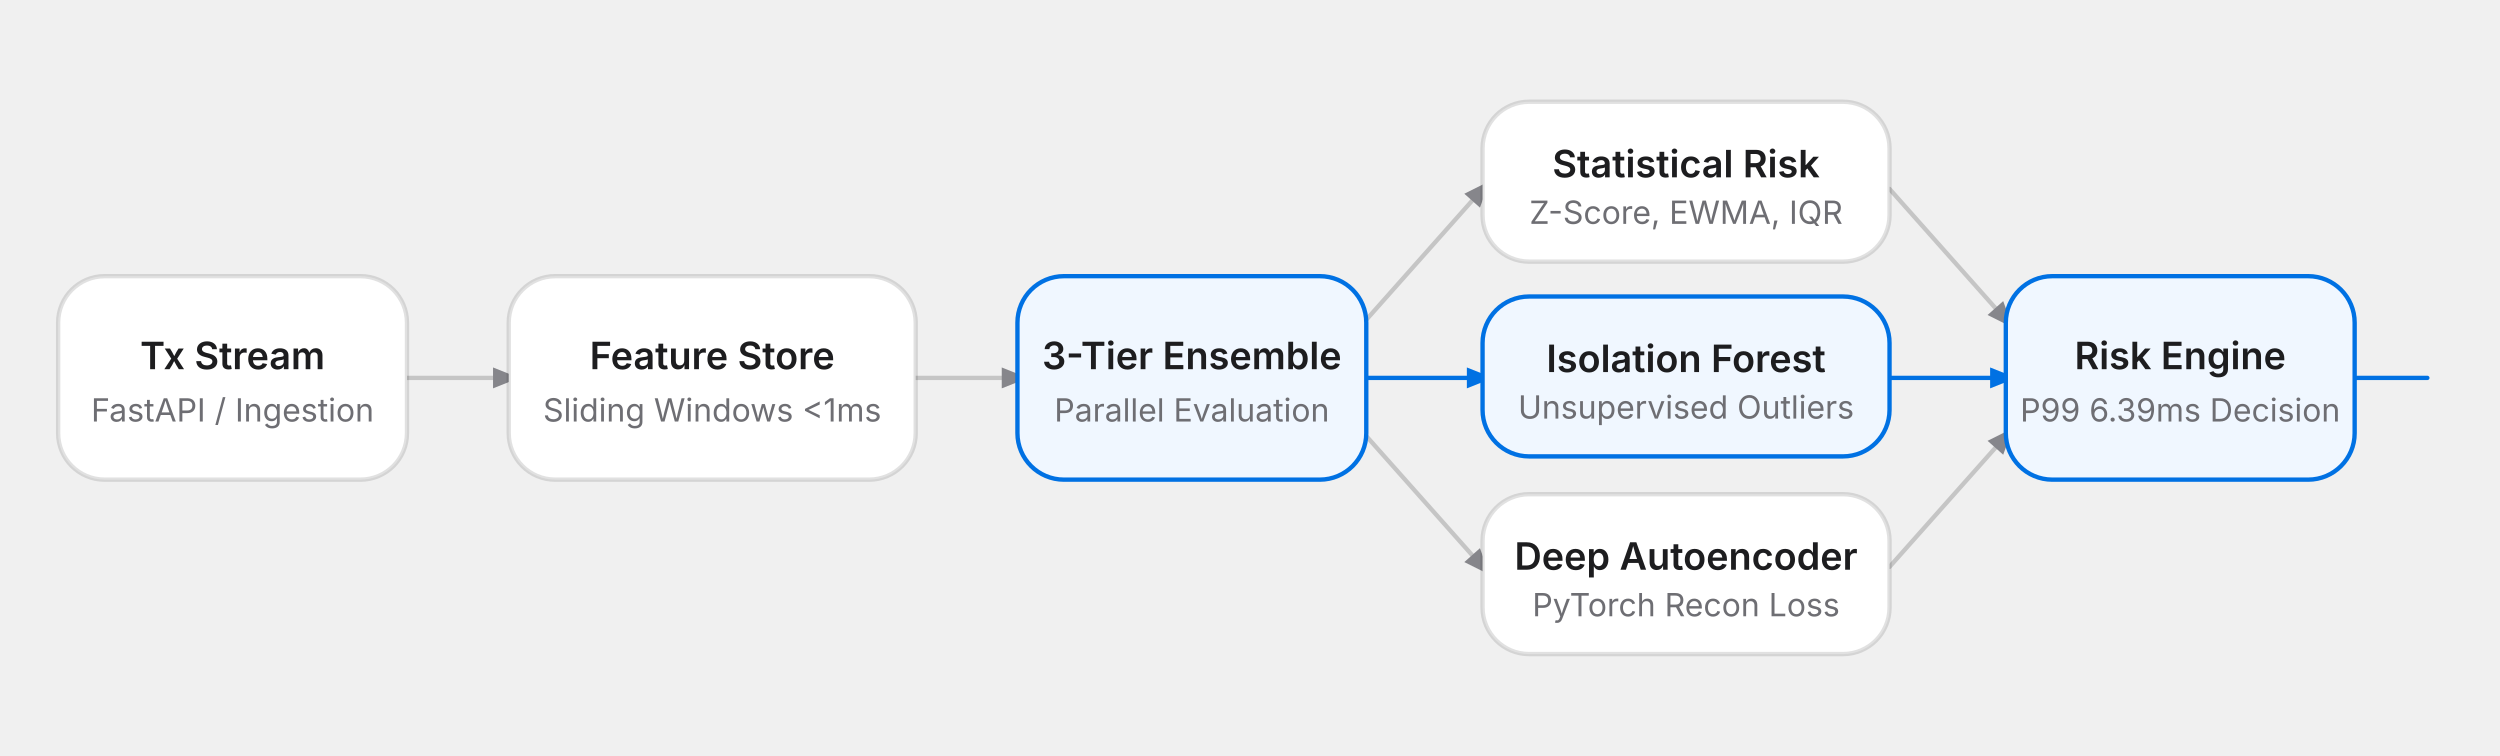
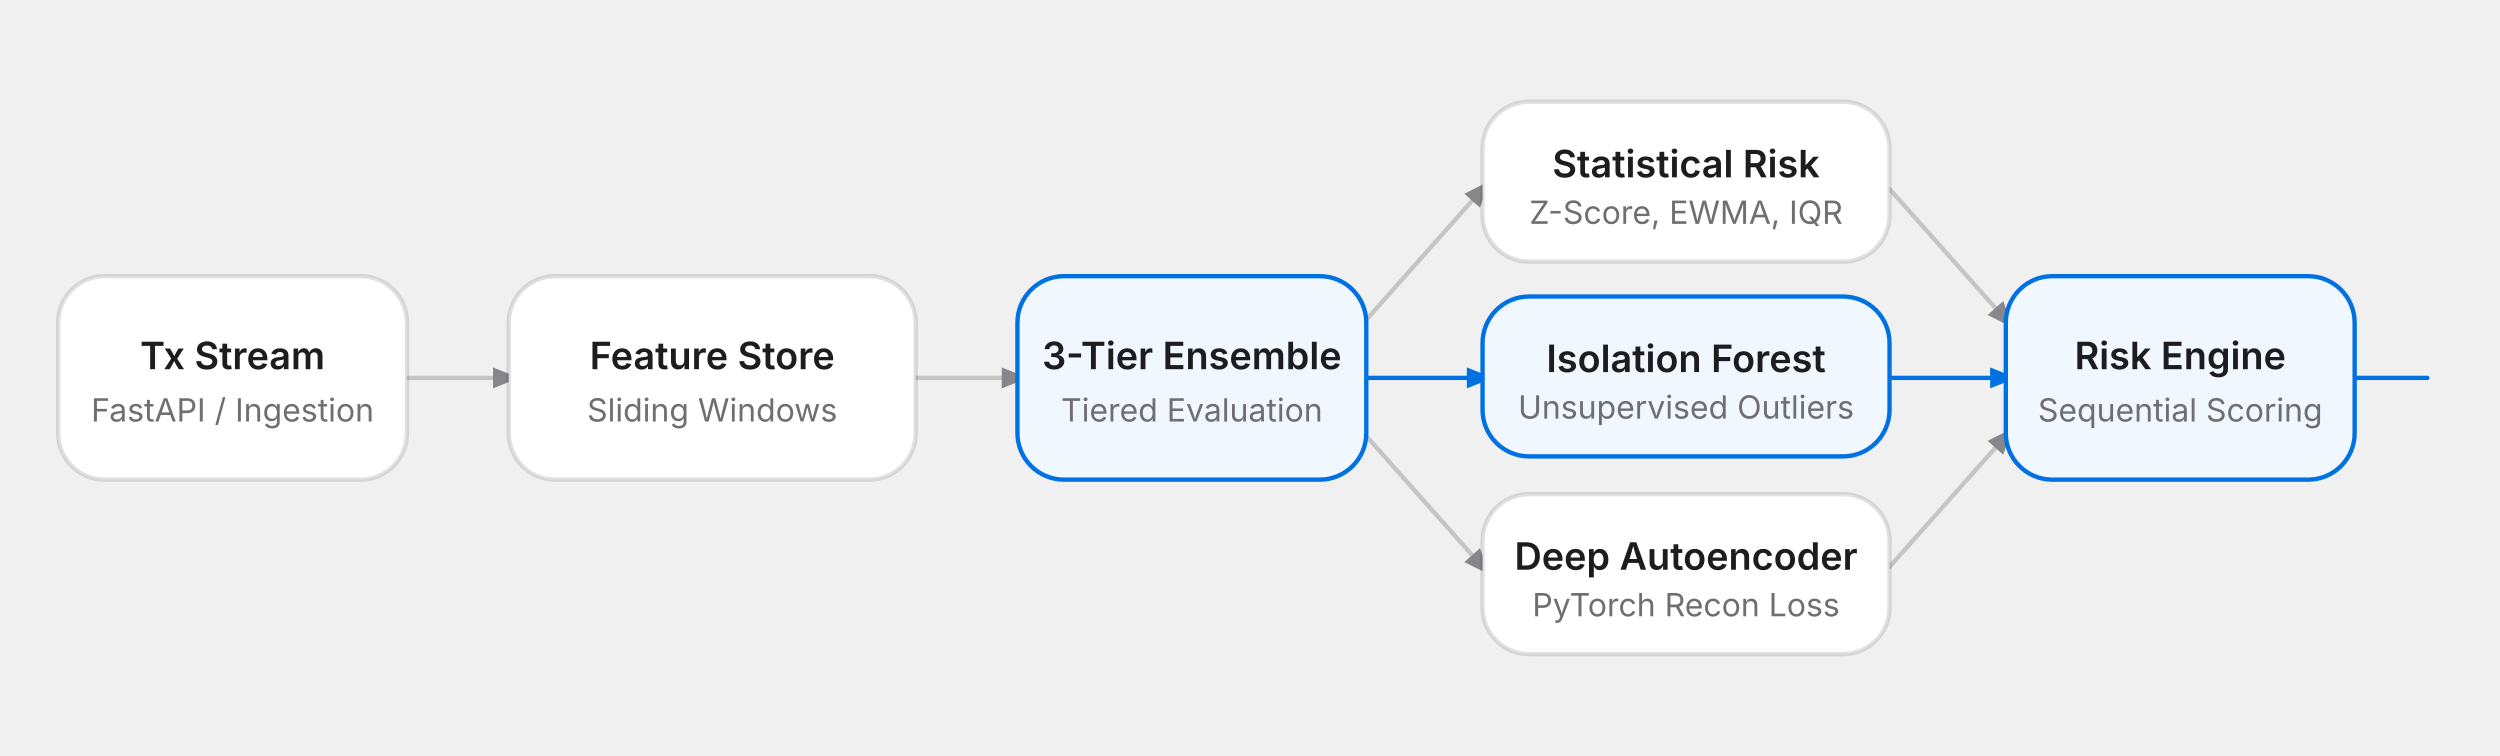
<svg xmlns="http://www.w3.org/2000/svg" viewBox="0 0 860 260" class="arch-diagram-svg" fill="none">
  <defs>
    <style>
      .node-box { fill: #ffffff; stroke: rgba(0, 0, 0, 0.12); stroke-width: 1.5; rx: 16px; }
      .node-box-accent { fill: #f0f7ff; stroke: #0071e3; stroke-width: 1.5; rx: 16px; }
      .node-text-title { font-family: -apple-system, BlinkMacSystemFont, "SF Pro Text", Inter, sans-serif; font-size: 13px; font-weight: 600; fill: #1d1d1f; }
      .node-text-sub { font-family: -apple-system, BlinkMacSystemFont, "SF Pro Text", Inter, sans-serif; font-size: 11px; font-weight: 400; fill: #6e6e73; }
      .connector-line { stroke: rgba(0, 0, 0, 0.18); stroke-width: 1.5; stroke-linecap: round; }
      .connector-active { stroke: #0071e3; stroke-width: 1.5; stroke-linecap: round; }
      @media (prefers-color-scheme: dark) {
        .node-box { fill: #1d1d1f; stroke: rgba(255, 255, 255, 0.14); }
        .node-box-accent { fill: #002244; stroke: #38bdf8; }
        .node-text-title { fill: #f5f5f7; }
        .node-text-sub { fill: #a1a1a6; }
        .connector-line { stroke: rgba(255, 255, 255, 0.2); }
        .connector-active { stroke: #38bdf8; }
      }
    </style>
    <marker id="arrow" viewBox="0 0 10 10" refX="6" refY="5" markerWidth="6" markerHeight="6" orient="auto-start-reverse">
      <path d="M 0 1 L 10 5 L 0 9 z" fill="#0071e3" />
    </marker>
    <marker id="arrow-gray" viewBox="0 0 10 10" refX="6" refY="5" markerWidth="6" markerHeight="6" orient="auto-start-reverse">
      <path d="M 0 1 L 10 5 L 0 9 z" fill="#86868b" />
    </marker>
  </defs>
  <path class="connector-line svg-draw-path" d="M 140 130 L 175 130" marker-end="url(#arrow-gray)" />
  <path class="connector-line svg-draw-path" d="M 315 130 L 350 130" marker-end="url(#arrow-gray)" />
  <path class="connector-line svg-draw-path" d="M 470 110 L 510 65" marker-end="url(#arrow-gray)" />
  <path class="connector-active svg-draw-path" d="M 470 130 L 510 130" marker-end="url(#arrow)" />
  <path class="connector-line svg-draw-path" d="M 470 150 L 510 195" marker-end="url(#arrow-gray)" />
  <path class="connector-line svg-draw-path" d="M 650 65 L 690 110" marker-end="url(#arrow-gray)" />
  <path class="connector-active svg-draw-path" d="M 650 130 L 690 130" marker-end="url(#arrow)" />
  <path class="connector-line svg-draw-path" d="M 650 195 L 690 150" marker-end="url(#arrow-gray)" />
  <path class="connector-active svg-draw-path" d="M 810 130 L 835 130" />
  <g transform="translate(20, 95)">
    <rect class="node-box" width="120" height="70" />
    <text class="node-text-title" x="60" y="32" text-anchor="middle">Tx Stream</text>
    <text class="node-text-sub" x="60" y="50" text-anchor="middle">FastAPI / Ingestion</text>
  </g>
  <g transform="translate(175, 95)">
    <rect class="node-box" width="140" height="70" />
    <text class="node-text-title" x="70" y="32" text-anchor="middle">Feature Store</text>
-     <text class="node-text-sub" x="70" y="50" text-anchor="middle">Sliding Windows &lt;1ms</text>
+     <text class="node-text-sub" x="70" y="50" text-anchor="middle">Sliding Windows</text>
  </g>
  <g transform="translate(350, 95)">
    <rect class="node-box-accent" width="120" height="70" />
    <text class="node-text-title" x="60" y="32" text-anchor="middle" fill="#0071e3">3-Tier Ensemble</text>
-     <text class="node-text-sub" x="60" y="50" text-anchor="middle">Parallel Evaluation</text>
+     <text class="node-text-sub" x="60" y="50" text-anchor="middle">Tiered Evaluation</text>
  </g>
  <g transform="translate(510, 35)">
    <rect class="node-box" width="140" height="55" />
    <text class="node-text-title" x="70" y="26" text-anchor="middle">Statistical Risk</text>
    <text class="node-text-sub" x="70" y="42" text-anchor="middle">Z-Score, EWMA, IQR</text>
  </g>
  <g transform="translate(510, 102)">
    <rect class="node-box-accent" width="140" height="55" />
    <text class="node-text-title" x="70" y="26" text-anchor="middle">Isolation Forest</text>
    <text class="node-text-sub" x="70" y="42" text-anchor="middle">Unsupervised Outliers</text>
  </g>
  <g transform="translate(510, 170)">
    <rect class="node-box" width="140" height="55" />
    <text class="node-text-title" x="70" y="26" text-anchor="middle">Deep Autoencoder</text>
    <text class="node-text-sub" x="70" y="42" text-anchor="middle">PyTorch Recon Loss</text>
  </g>
  <g transform="translate(690, 95)">
    <rect class="node-box-accent" width="120" height="70" />
    <text class="node-text-title" x="60" y="32" text-anchor="middle">Risk Engine</text>
-     <text class="node-text-sub" x="60" y="50" text-anchor="middle">P99 6.39ms Decision</text>
+     <text class="node-text-sub" x="60" y="50" text-anchor="middle">Sequential Scoring</text>
  </g>
</svg>
